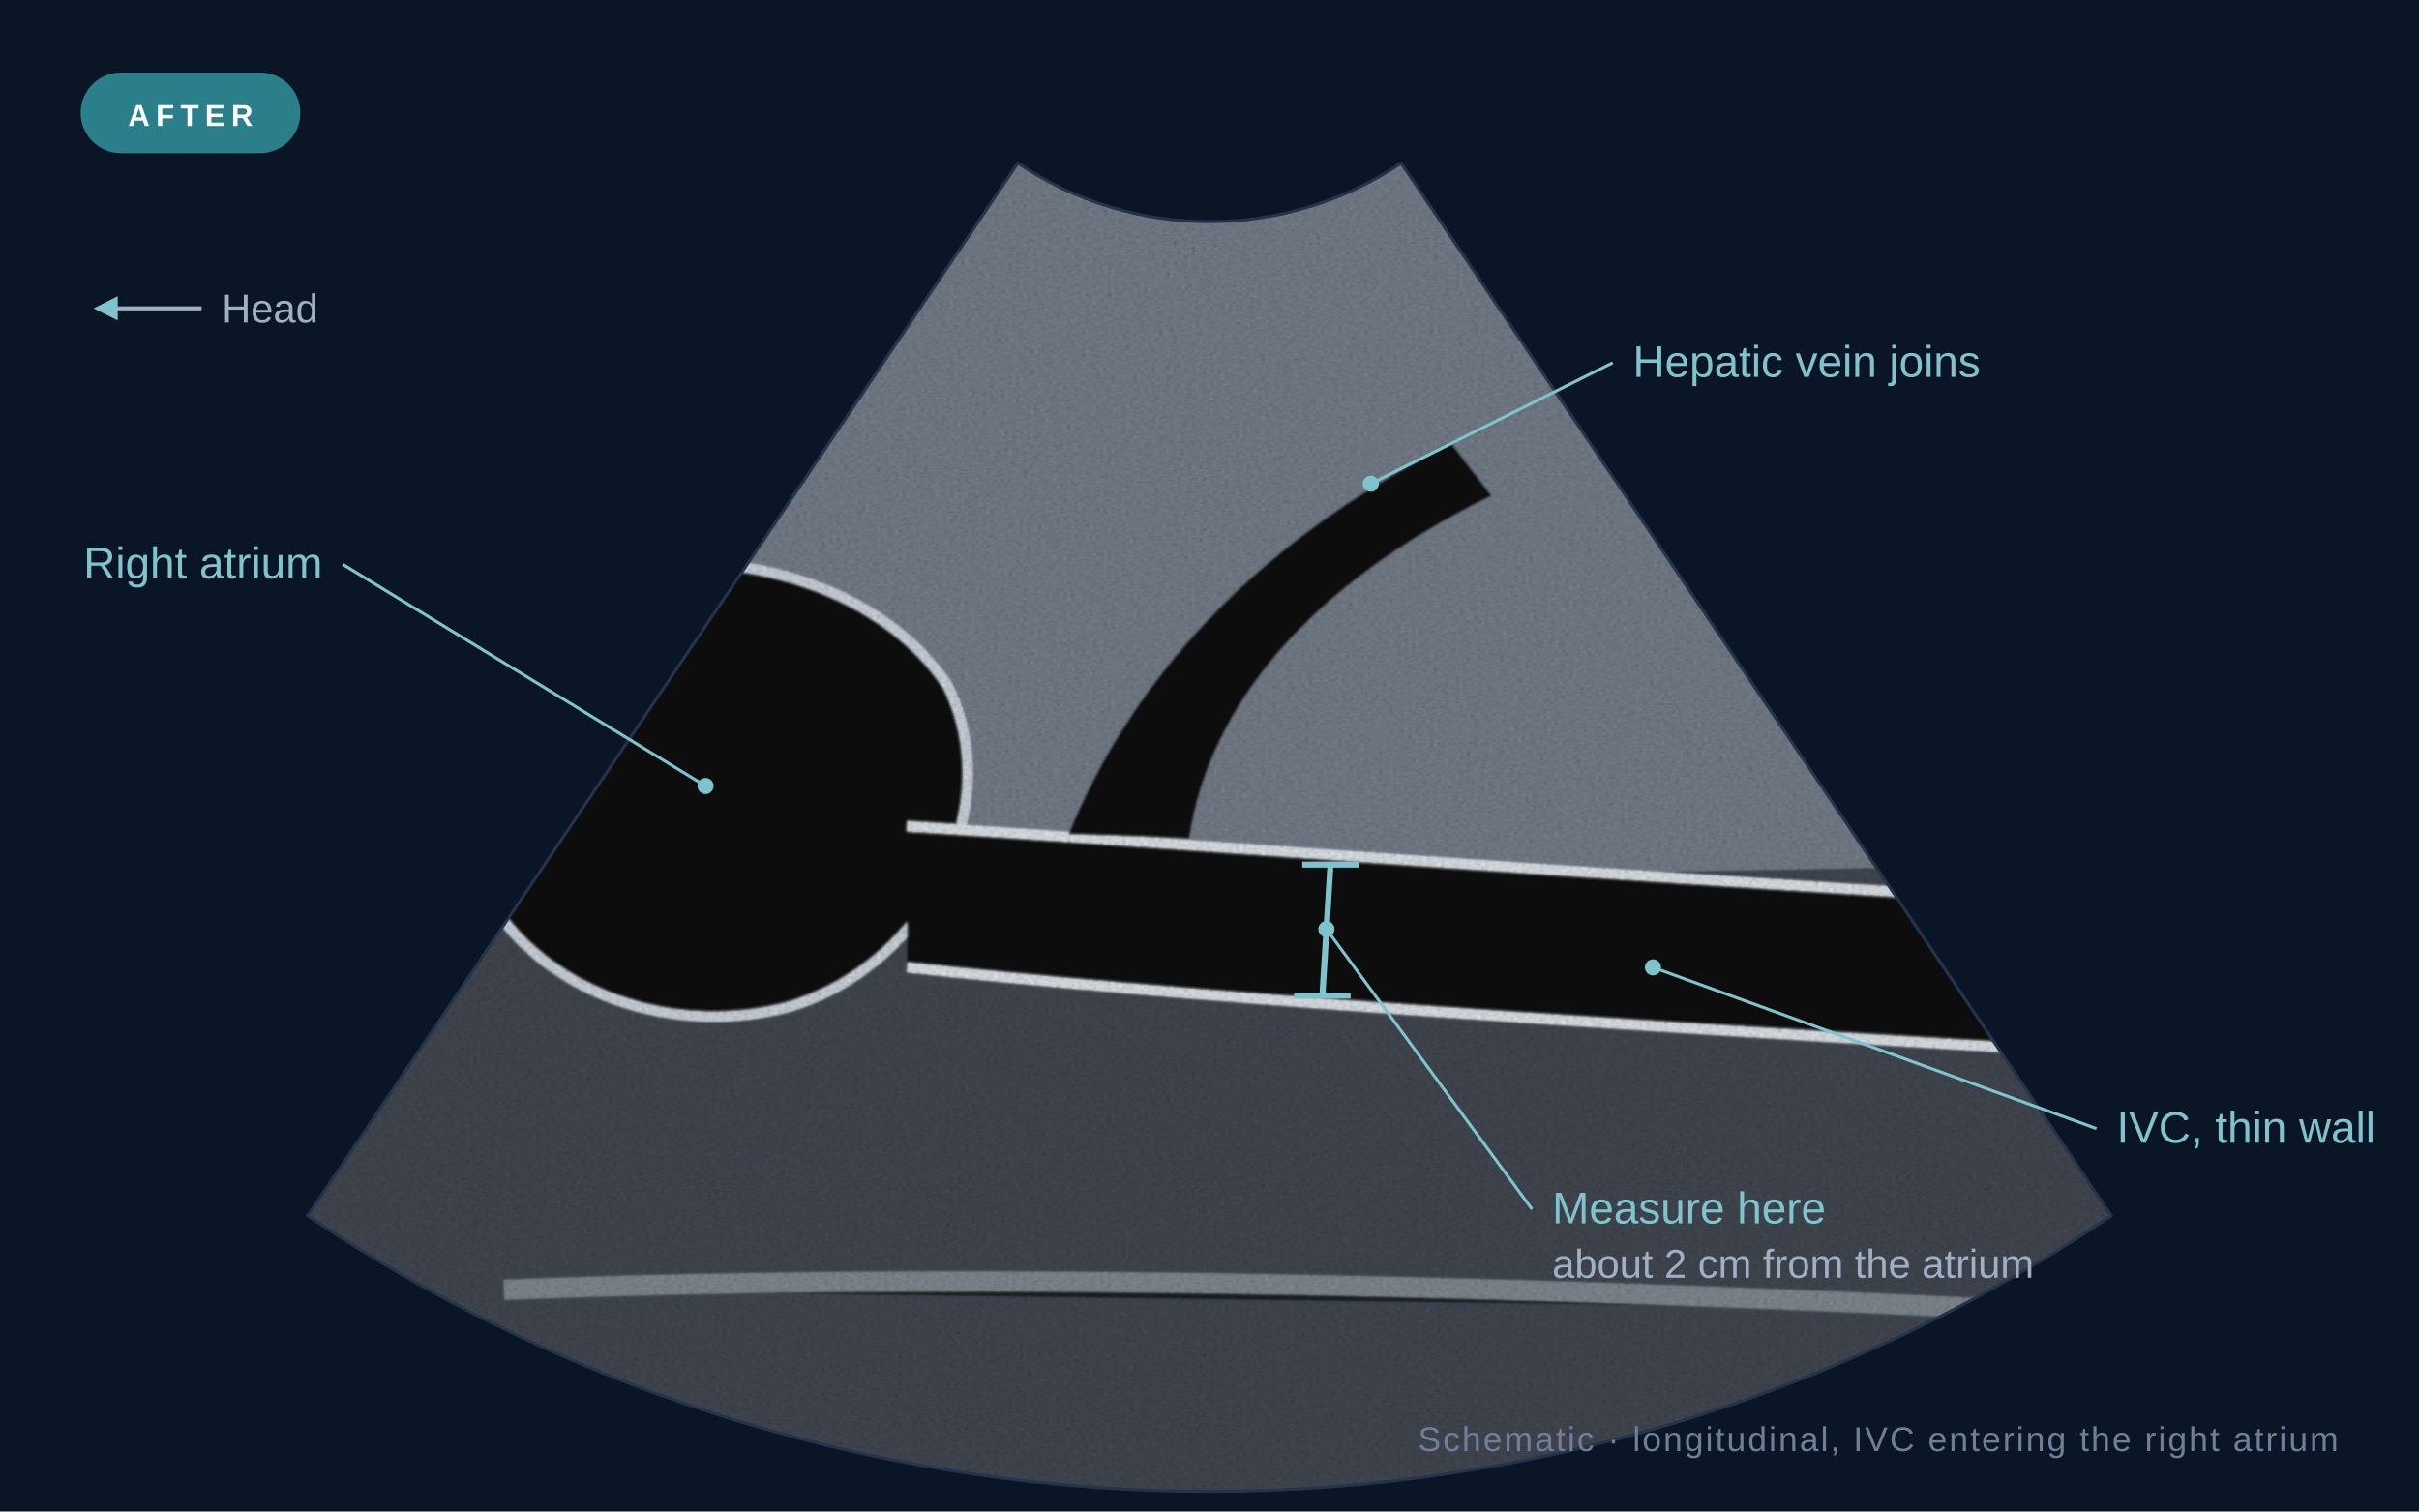
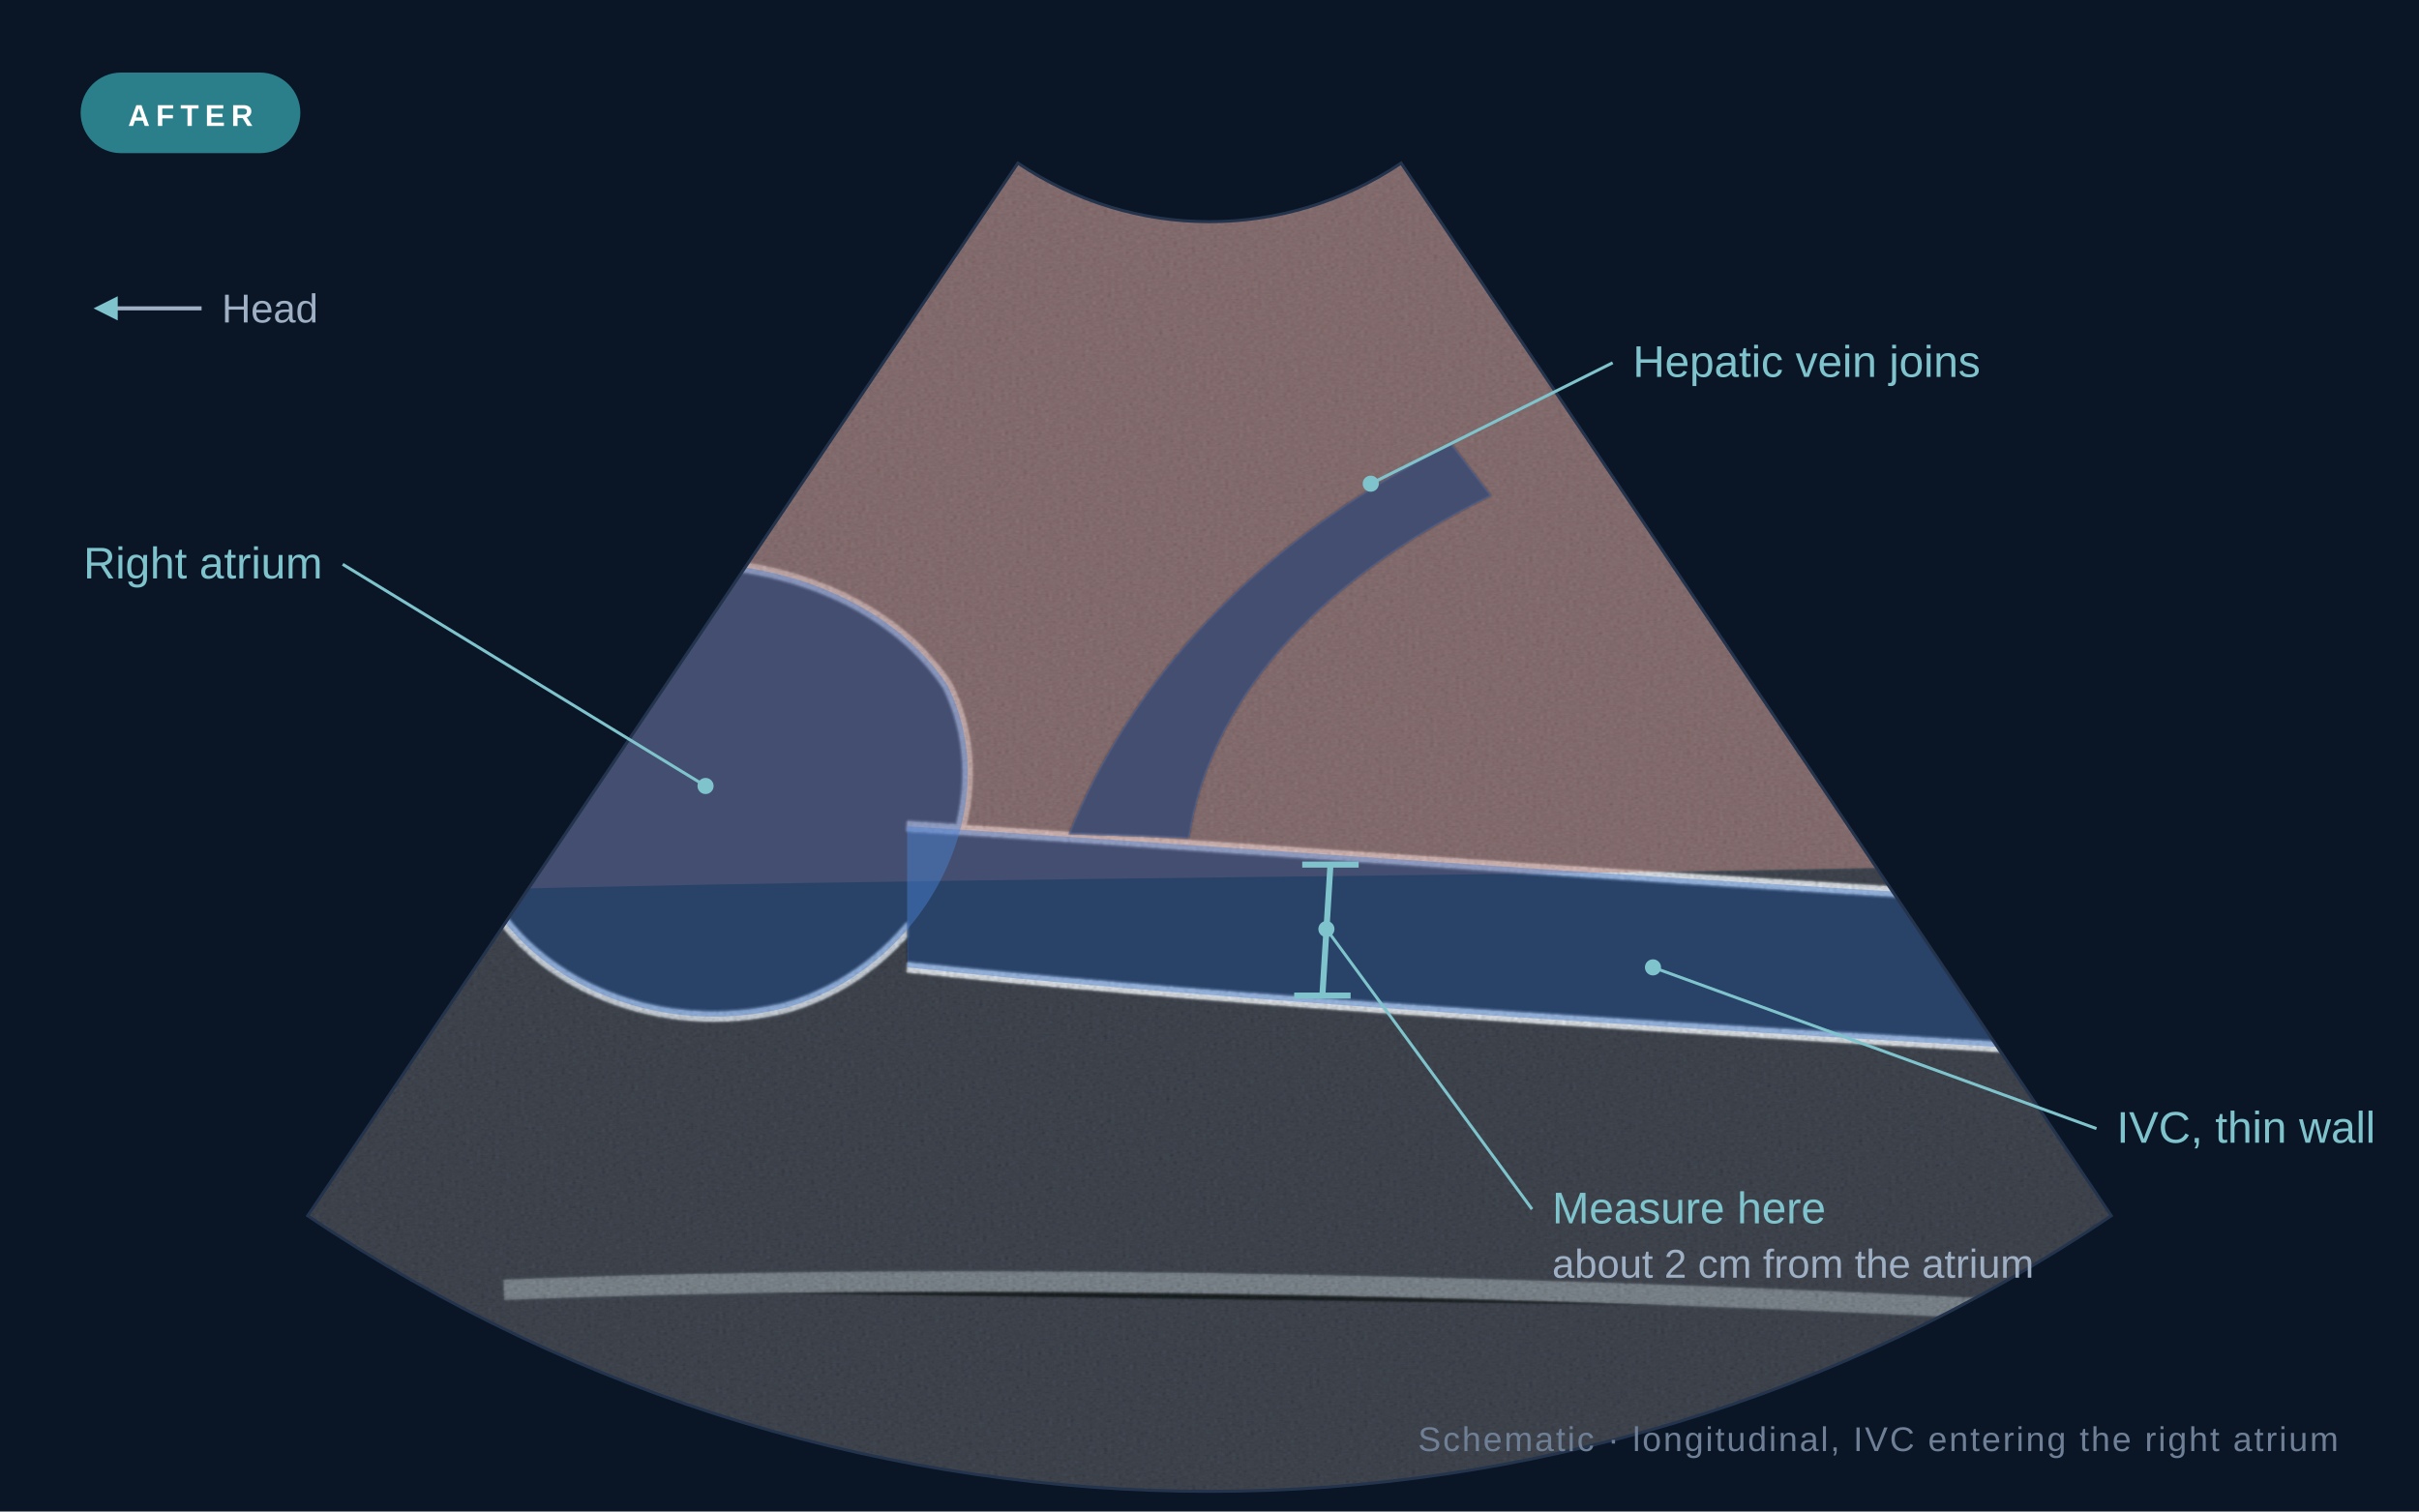
<svg xmlns="http://www.w3.org/2000/svg" viewBox="0 0 1200 750" width="1200" height="750" role="img" aria-label="After: the inferior vena cava runs through the liver into the right atrium, with a hepatic vein joining it. Measure about 2 cm from the atrium.">
  <defs>
    <filter id="sp" x="0" y="0" width="100%" height="100%">
      <feTurbulence type="fractalNoise" baseFrequency="0.55 1.25" numOctaves="2" seed="7" result="n" />
      <feColorMatrix in="n" type="matrix" values="0.33 0.33 0.33 0 0  0.33 0.33 0.33 0 0  0.33 0.33 0.33 0 0  0 0 0 0 1" result="g" />
      <feComposite in="g" in2="SourceGraphic" operator="arithmetic" k1="2.1" k2="0" k3="0" k4="0" result="m" />
      <feGaussianBlur in="m" stdDeviation="0.7" />
    </filter>
    <filter id="soft">
      <feGaussianBlur stdDeviation="3" />
    </filter>
    <filter id="glow" x="-10%" y="-50%" width="120%" height="200%">
      <feGaussianBlur stdDeviation="2.2" result="b" />
      <feMerge>
        <feMergeNode in="b" />
        <feMergeNode in="SourceGraphic" />
      </feMerge>
    </filter>
    <marker id="ah" viewBox="0 0 10 10" refX="7" refY="5" markerWidth="7" markerHeight="7" orient="auto-start-reverse">
      <path d="M0 0 L10 5 L0 10 z" fill="#2A7F8A" />
    </marker>
    <marker id="ahl" viewBox="0 0 10 10" refX="7" refY="5" markerWidth="6" markerHeight="6" orient="auto-start-reverse">
      <path d="M0 0 L10 5 L0 10 z" fill="#7FC4CC" />
    </marker>
  </defs>
  <rect width="1200" height="750" fill="#0A1526" />
  <clipPath id="fan">
    <path d="M504.937 80.936 A170 170 0 0 0 695.063 80.936 L1047.354 603.23 A800 800 0 0 1 152.646 603.23 Z" />
  </clipPath>
  <path d="M504.937 80.936 A170 170 0 0 0 695.063 80.936 L1047.354 603.23 A800 800 0 0 1 152.646 603.23 Z" fill="#05080D" />
  <g clip-path="url(#fan)">
    <g filter="url(#sp)">
      <rect width="1200" height="750" fill="#3A4149" />
      <path d="M0 0 H1200 V420 C900 440 400 430 0 450 Z" fill="#69717B" />
      <path d="M250 300 C330 260 430 280 470 340 C500 400 460 480 390 500 C310 520 230 470 230 400 Z" fill="#07090D" />
      <path d="M250 300 C330 260 430 280 470 340 C500 400 460 480 390 500 C310 520 230 470 230 400 Z" fill="none" stroke="#B9C0C7" stroke-width="5" />
      <path d="M450 410 C580 418 760 432 1000 446 L1000 520 C760 506 580 494 450 480 Z" fill="#07090D" />
      <path d="M450 410 C580 418 760 432 1000 446" stroke="#C9CED3" stroke-width="5" fill="none" />
      <path d="M450 480 C580 494 760 506 1000 520" stroke="#C9CED3" stroke-width="5" fill="none" />
      <path d="M530 414 C560 340 620 270 720 220 L740 246 C650 290 600 350 590 416 Z" fill="#07090D" />
      <path d="M250 640 C500 630 800 640 1000 650" stroke="#9AA1A8" stroke-width="10" opacity=".6" />
    </g>
+     <g>
+       <path d="M0 0 H1200 V420 C900 440 400 430 0 450 Z" fill="#B5553F" opacity=".3" />
+       <path d="M250 300 C330 260 430 280 470 340 C500 400 460 480 390 500 C310 520 230 470 230 400 Z" fill="#4A82D6" opacity=".45" />
+       <path d="M450 410 C580 418 760 432 1000 446 L1000 520 C760 506 580 494 450 480 Z" fill="#4A82D6" opacity=".45" />
+       <path d="M530 414 C560 340 620 270 720 220 L740 246 C650 290 600 350 590 416 Z" fill="#4A82D6" opacity=".45" />
+     </g>
  </g>
  <path d="M504.937 80.936 A170 170 0 0 0 695.063 80.936 L1047.354 603.23 A800 800 0 0 1 152.646 603.23 Z" fill="none" stroke="#24344D" stroke-width="1.5" />
  <g stroke="#7FC4CC" stroke-width="3" fill="none">
    <line x1="660" y1="429" x2="656" y2="494" />
    <line x1="646" y1="429" x2="674" y2="429" />
    <line x1="642" y1="494" x2="670" y2="494" />
  </g>
  <g transform="translate(40 36)">
    <rect width="109" height="40" rx="20" fill="#2A7F8A" />
    <text x="54.5" y="26.5" text-anchor="middle" font-family="'DM Sans', 'Helvetica Neue', Arial, sans-serif" font-size="15" font-weight="600" letter-spacing="3" fill="#fff">AFTER</text>
  </g>
  <g font-family="'DM Sans', 'Helvetica Neue', Arial, sans-serif" font-size="22" font-weight="500" fill="#7FC4CC">
    <line x1="350" y1="390" x2="170" y2="280" stroke="#7FC4CC" stroke-width="1.5" />
    <circle cx="350" cy="390" r="4" fill="#7FC4CC" />
    <text x="160" y="287" text-anchor="end">Right atrium</text>
  </g>
  <g font-family="'DM Sans', 'Helvetica Neue', Arial, sans-serif" font-size="22" font-weight="500" fill="#7FC4CC">
    <line x1="680" y1="240" x2="800" y2="180" stroke="#7FC4CC" stroke-width="1.5" />
    <circle cx="680" cy="240" r="4" fill="#7FC4CC" />
    <text x="810" y="187" text-anchor="start">Hepatic vein joins</text>
  </g>
  <g font-family="'DM Sans', 'Helvetica Neue', Arial, sans-serif" font-size="22" font-weight="500" fill="#7FC4CC">
    <line x1="820" y1="480" x2="1040" y2="560" stroke="#7FC4CC" stroke-width="1.5" />
    <circle cx="820" cy="480" r="4" fill="#7FC4CC" />
    <text x="1050" y="567" text-anchor="start">IVC, thin wall</text>
  </g>
  <g font-family="'DM Sans', 'Helvetica Neue', Arial, sans-serif" font-size="22" font-weight="500" fill="#7FC4CC">
    <line x1="658" y1="461" x2="760" y2="600" stroke="#7FC4CC" stroke-width="1.5" />
    <circle cx="658" cy="461" r="4" fill="#7FC4CC" />
    <text x="770" y="607" text-anchor="start">Measure here</text>
  </g>
  <text x="770" y="634" text-anchor="start" font-family="'DM Sans', 'Helvetica Neue', Arial, sans-serif" font-size="20" font-weight="500" fill="#9FB0C4">about 2 cm from the atrium</text>
  <text x="110" y="160" text-anchor="start" font-family="'DM Sans', 'Helvetica Neue', Arial, sans-serif" font-size="20" font-weight="500" fill="#9FB0C4">Head</text>
  <path d="M100 153 H50" stroke="#9FB0C4" stroke-width="2" marker-end="url(#ahl)" />
  <text x="1160" y="720" text-anchor="end" font-family="'DM Sans', 'Helvetica Neue', Arial, sans-serif" font-size="17" letter-spacing="1" fill="#6F7F95">Schematic · longitudinal, IVC entering the right atrium</text>
</svg>
